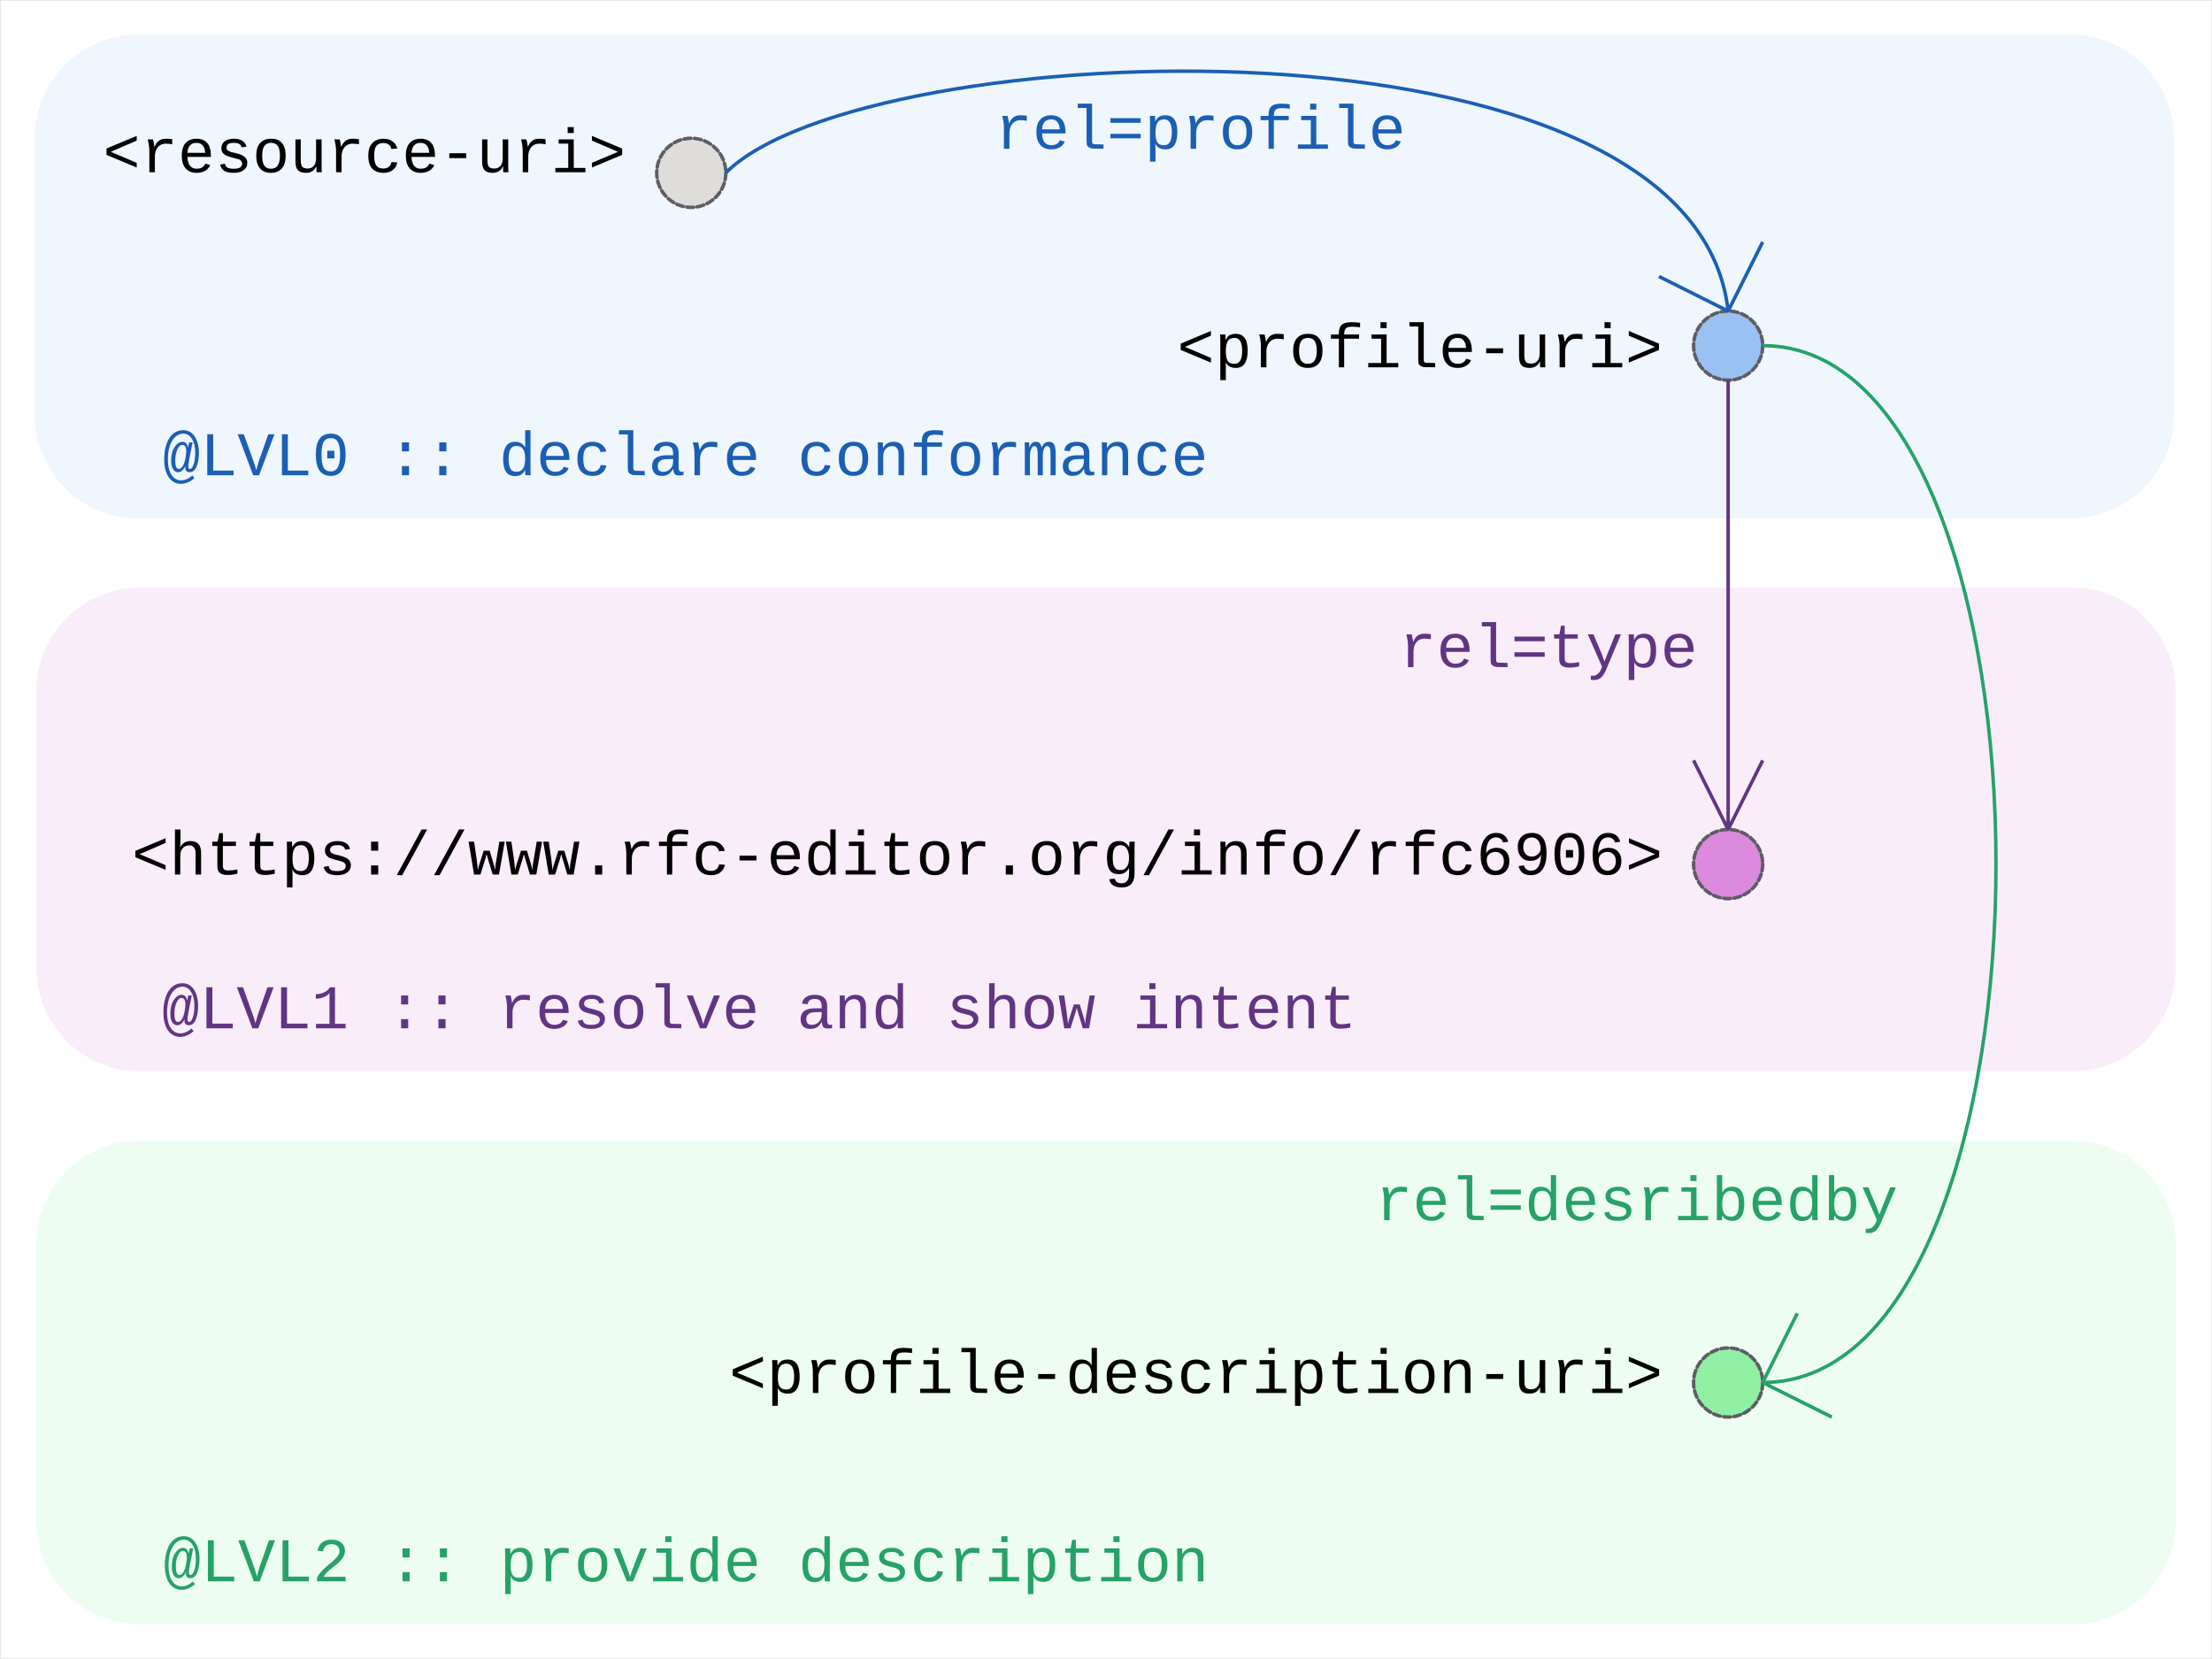
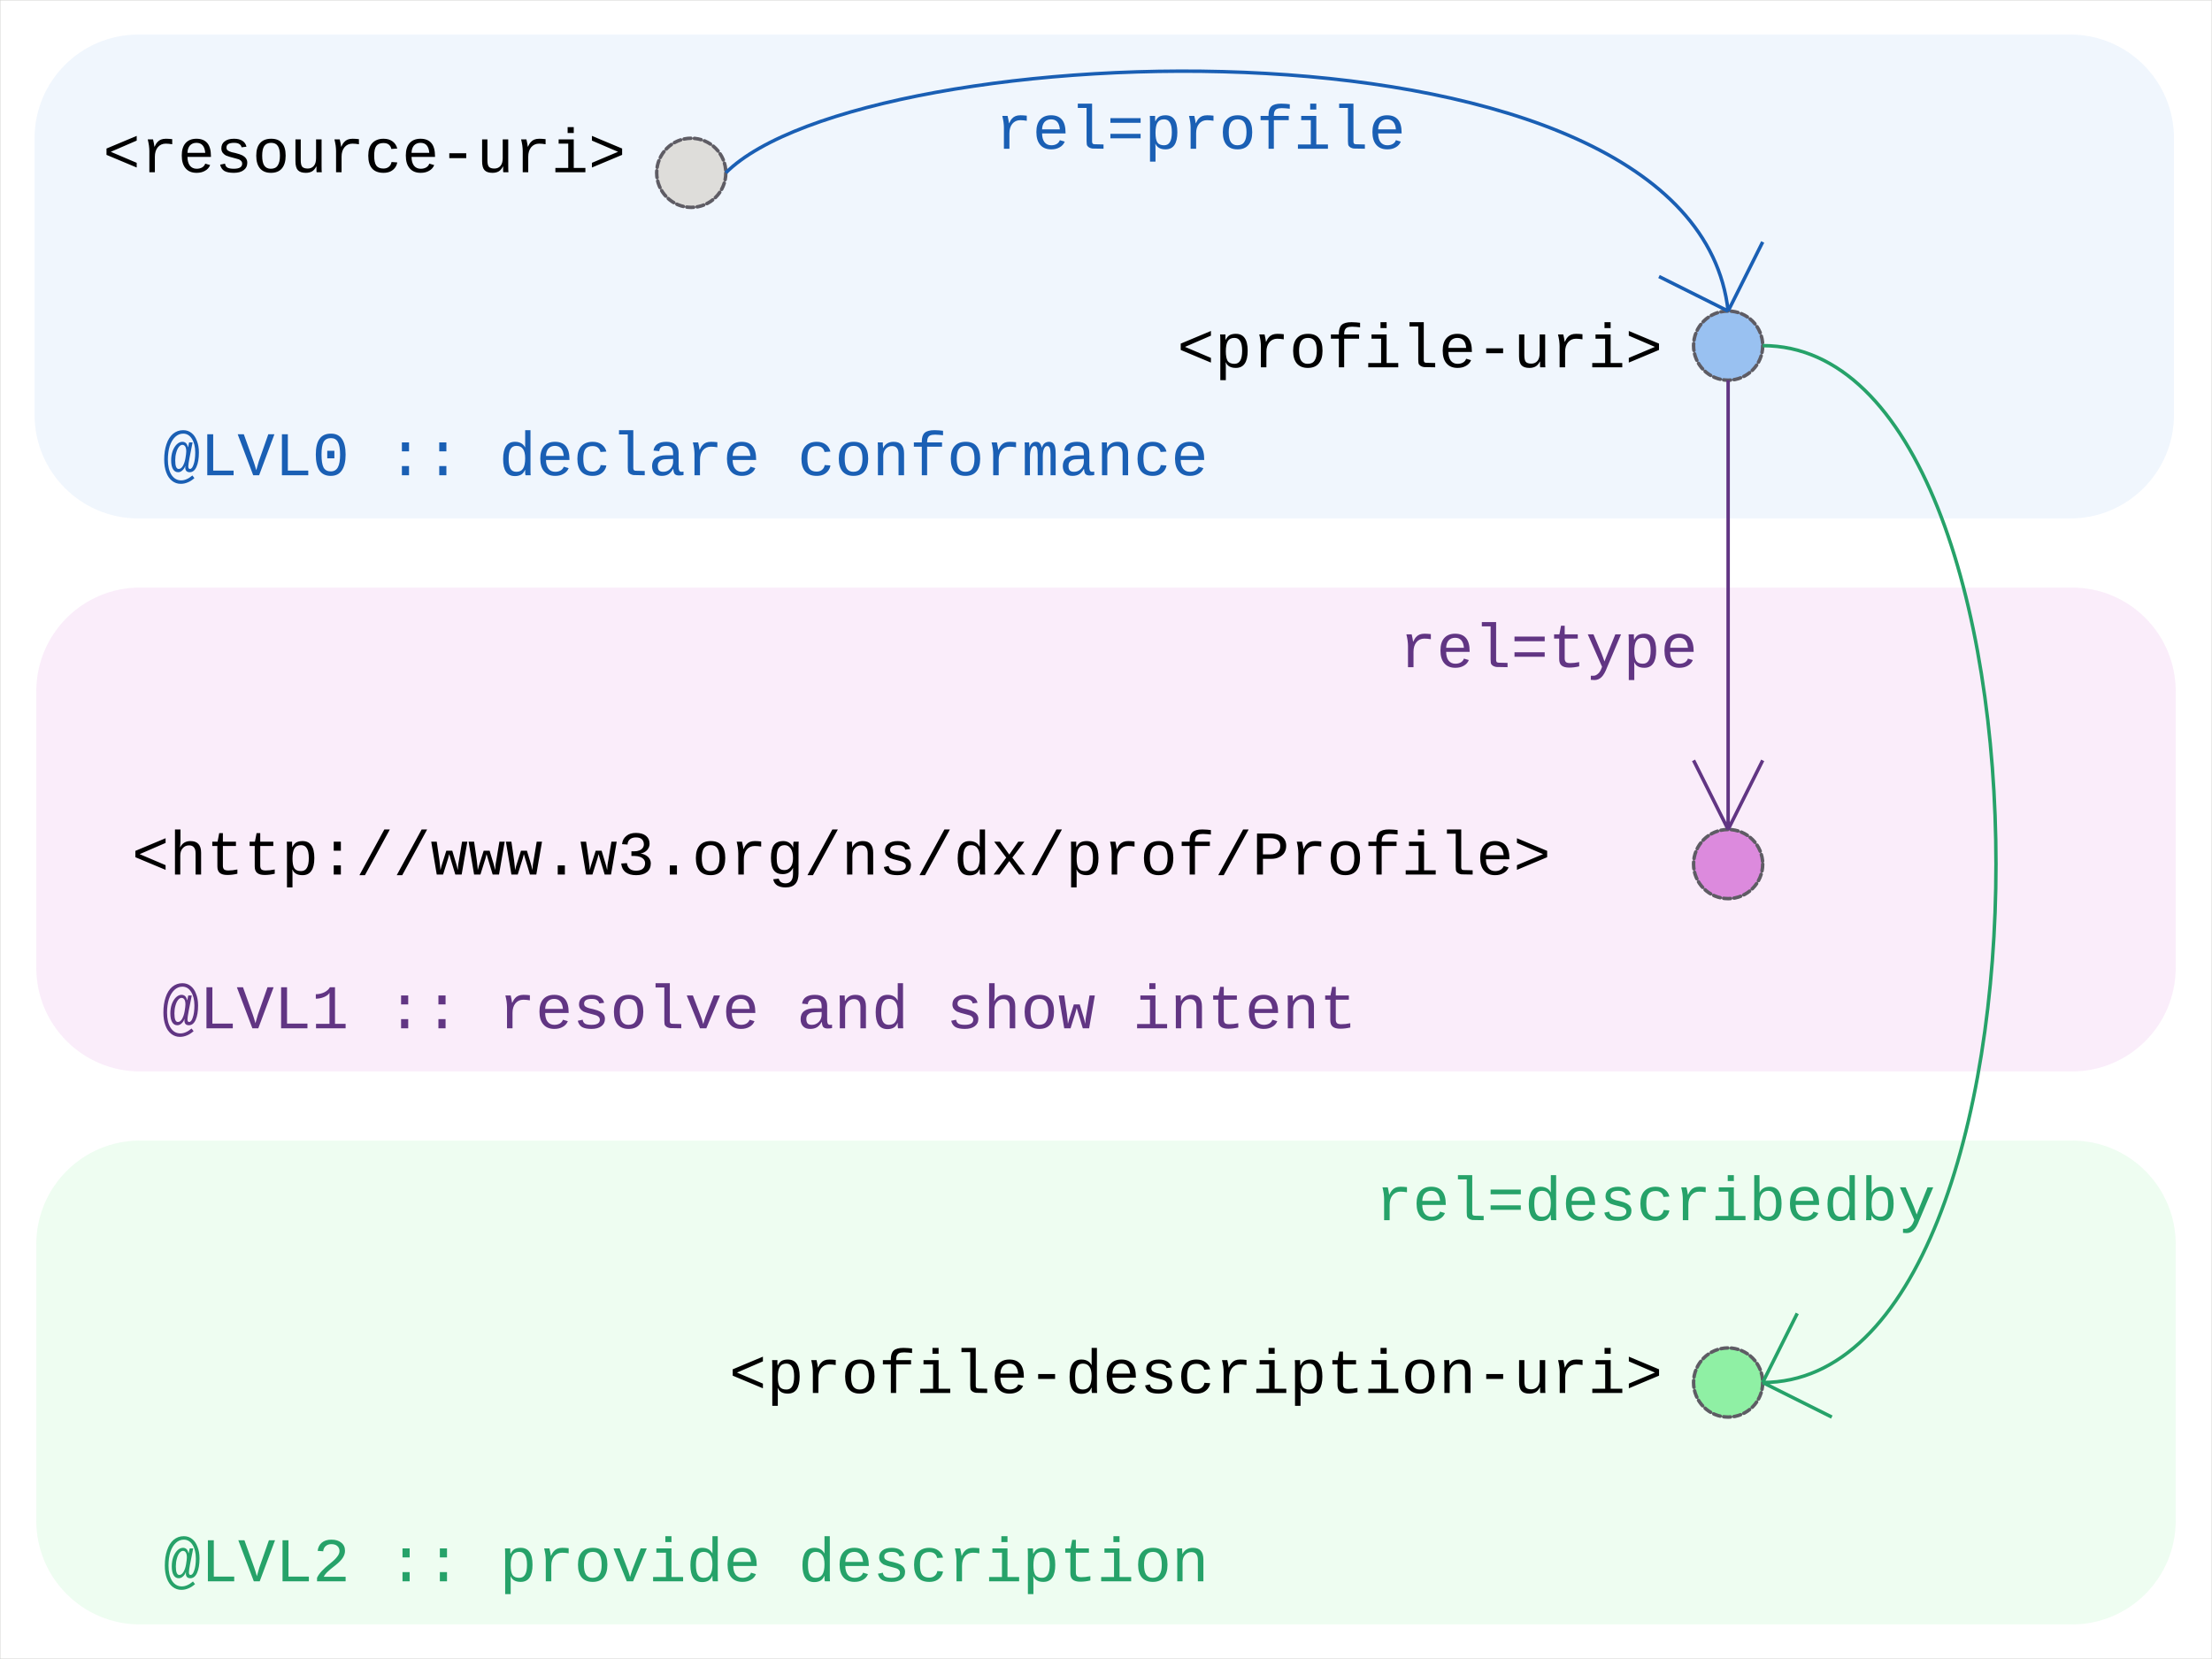
<svg xmlns="http://www.w3.org/2000/svg" width="640" height="480" viewBox="0 0 169.333 127" version="1.1" id="svg982">
  <defs id="defs979">
    <clipPath clipPathUnits="userSpaceOnUse" id="clipPath3602">
      <g id="g3606">
        <path d="M 0,0 H 800 V 600 H 0 Z" clip-rule="nonzero" id="path3604" />
      </g>
    </clipPath>
  </defs>
  <g id="layer1">
    <rect style="fill:#8ff0a4;stroke:none;stroke-width:0.529;stroke-linecap:round;stroke-linejoin:round;stroke-dasharray:0.529, 1.587;stroke-dashoffset:0;fill-opacity:0.15" id="rect1631" width="163.777" height="37.042" x="2.778" y="87.312" rx="7.937" ry="7.938" />
    <rect style="fill:#dc8add;stroke:none;stroke-width:0.529;stroke-linecap:round;stroke-linejoin:round;stroke-dasharray:0.529, 1.587;stroke-dashoffset:0;fill-opacity:0.15" id="rect1625" width="163.777" height="37.042" x="2.778" y="44.979" rx="7.937" ry="7.938" />
    <rect style="fill:#99c1f1;stroke:none;stroke-width:0.529;stroke-linecap:round;stroke-linejoin:round;stroke-dasharray:0.529, 1.587;stroke-dashoffset:0;fill-opacity:0.15" id="rect1013" width="163.777" height="37.042" x="2.646" y="2.646" rx="7.937" ry="7.938" />
    <rect style="opacity:0.458;fill:none;stroke:#888a85;stroke-width:0.026;stroke-linecap:round;stroke-linejoin:round" id="rect6783" width="169.307" height="126.974" x="0.013" y="0.013" ry="1.2715655e-06" rx="1.2715655e-06" />
    <text xml:space="preserve" style="font-size:4.763px;line-height:1.25;font-family:'Liberation Mono';-inkscape-font-specification:'Liberation Mono';stroke-width:0.265;fill:#1a5fb4" x="76.166" y="11.388" id="text21396">
      <tspan id="tspan21394" style="font-size:4.763px;fill:#1a5fb4;fill-opacity:1;stroke-width:0.265" x="76.166" y="11.388">rel=profile</tspan>
    </text>
    <circle style="fill:#deddda;stroke:#5e5c64;stroke-width:0.265;stroke-linecap:round;stroke-linejoin:round;stroke-dasharray:0.529, 0.265" id="path845" cx="52.917" cy="13.229" r="2.646" />
    <circle style="fill:#99c1f1;stroke:#5e5c64;stroke-width:0.265;stroke-linecap:round;stroke-linejoin:round;stroke-dasharray:0.529, 0.265" id="circle847" cx="132.292" cy="26.458" r="2.646" />
    <text xml:space="preserve" style="font-size:4.763px;line-height:1.25;font-family:'Liberation Mono';-inkscape-font-specification:'Liberation Mono';stroke-width:0.265" x="7.888" y="13.183" id="text916">
      <tspan id="tspan914" style="font-size:4.763px;fill:#000000;fill-opacity:1;stroke-width:0.265" x="7.888" y="13.183">&lt;resource-uri&gt;</tspan>
    </text>
    <text xml:space="preserve" style="font-size:4.763px;line-height:1.25;font-family:'Liberation Mono';-inkscape-font-specification:'Liberation Mono';stroke-width:0.265" x="90.121" y="28.116" id="text920">
      <tspan id="tspan918" style="font-size:4.763px;fill:#000000;fill-opacity:1;stroke-width:0.265" x="90.121" y="28.116">&lt;profile-uri&gt;</tspan>
    </text>
    <path id="path924" style="fill:none;stroke:#1a5fb4;stroke-width:0.265px;stroke-linecap:butt;stroke-linejoin:miter;stroke-opacity:1" d="m 127,21.167 5.292,2.646 m 2.646,-5.292 -2.646,5.292 M 55.563,13.229 C 66.146,2.646 129.646,0 132.292,23.812" />
    <text xml:space="preserve" style="font-size:4.763px;line-height:1.25;font-family:'Liberation Mono';-inkscape-font-specification:'Liberation Mono';fill:#1a5fb4;stroke-width:0.265" x="12.462" y="36.384" id="text1623">
      <tspan id="tspan1621" style="font-size:4.763px;fill:#1a5fb4;stroke:none;stroke-width:0.265" x="12.462" y="36.384">@LVL0 :: declare conformance</tspan>
    </text>
    <text xml:space="preserve" style="font-size:4.763px;line-height:1.25;font-family:'Liberation Mono';-inkscape-font-specification:'Liberation Mono';fill:#613583;stroke-width:0.265" x="12.399" y="78.717" id="text1629">
      <tspan id="tspan1627" style="font-size:4.763px;fill:#613583;stroke:none;stroke-width:0.265" x="12.399" y="78.717">@LVL1 :: resolve and show intent</tspan>
    </text>
    <text xml:space="preserve" style="font-size:4.763px;line-height:1.25;font-family:'Liberation Mono';-inkscape-font-specification:'Liberation Mono';fill:#26a269;stroke-width:0.265" x="12.506" y="121.05" id="text1635">
      <tspan id="tspan1633" style="font-size:4.763px;fill:#26a269;stroke:none;stroke-width:0.265" x="12.506" y="121.05">@LVL2 :: provide description</tspan>
    </text>
    <circle style="fill:#dc8add;stroke:#5e5c64;stroke-width:0.265;stroke-linecap:round;stroke-linejoin:round;stroke-dasharray:0.529, 0.265" id="circle1637" cx="132.292" cy="66.146" r="2.646" />
    <text xml:space="preserve" style="font-size:4.763px;line-height:1.25;font-family:'Liberation Mono';-inkscape-font-specification:'Liberation Mono';stroke-width:0.265" x="55.825" y="106.638" id="text1641">
      <tspan id="tspan1639" style="font-size:4.763px;fill:#000000;fill-opacity:1;stroke-width:0.265" x="55.825" y="106.638">&lt;profile-description-uri&gt;</tspan>
    </text>
    <circle style="fill:#8ff0a4;stroke:#5e5c64;stroke-width:0.265;stroke-linecap:round;stroke-linejoin:round;stroke-dasharray:0.529, 0.265" id="circle1643" cx="132.292" cy="105.833" r="2.646" />
    <text xml:space="preserve" style="font-size:4.763px;line-height:1.25;font-family:'Liberation Mono';-inkscape-font-specification:'Liberation Mono';stroke-width:0.265" x="10.098" y="66.951" id="text1647">
-       <tspan id="tspan1645" style="font-size:4.763px;fill:#000000;fill-opacity:1;stroke-width:0.265" x="10.098" y="66.951">&lt;https://www.rfc-editor.org/info/rfc6906&gt;</tspan>
+       <tspan id="tspan1645" style="font-size:4.763px;fill:#000000;fill-opacity:1;stroke-width:0.265" x="10.098" y="66.951">&lt;http://www.w3.org/ns/dx/prof/Profile&gt;</tspan>
    </text>
    <path id="path3101" style="fill:none;stroke:#613583;stroke-width:0.265px;stroke-linecap:butt;stroke-linejoin:miter;stroke-opacity:1" d="M 129.646,58.208 132.292,63.5 M 134.938,58.208 132.292,63.5 m 0,-34.396 0,34.396" />
    <path id="path3103" style="fill:none;stroke:#26a269;stroke-width:0.265px;stroke-linecap:butt;stroke-linejoin:miter;stroke-opacity:1" d="m 137.583,100.542 -2.646,5.292 m 5.292,2.646 -5.292,-2.646 m 0,-79.375 c 23.812,0 23.812,79.375 0,79.375" />
    <text xml:space="preserve" style="font-size:4.763px;line-height:1.25;font-family:'Liberation Mono';-inkscape-font-specification:'Liberation Mono';fill:#613583;stroke-width:0.265" x="107.096" y="51.076" id="text3107">
      <tspan id="tspan3105" style="font-size:4.763px;fill:#613583;fill-opacity:1;stroke-width:0.265" x="107.096" y="51.076">rel=type</tspan>
    </text>
    <text xml:space="preserve" style="font-size:4.763px;line-height:1.25;font-family:'Liberation Mono';-inkscape-font-specification:'Liberation Mono';fill:#26a269;stroke-width:0.265" x="105.271" y="93.409" id="text3111">
-       <tspan id="tspan3109" style="font-size:4.763px;fill:#26a269;fill-opacity:1;stroke-width:0.265" x="105.271" y="93.409">rel=desribedby</tspan>
+       <tspan id="tspan3109" style="font-size:4.763px;fill:#26a269;fill-opacity:1;stroke-width:0.265" x="105.271" y="93.409">rel=describedby</tspan>
    </text>
  </g>
</svg>
